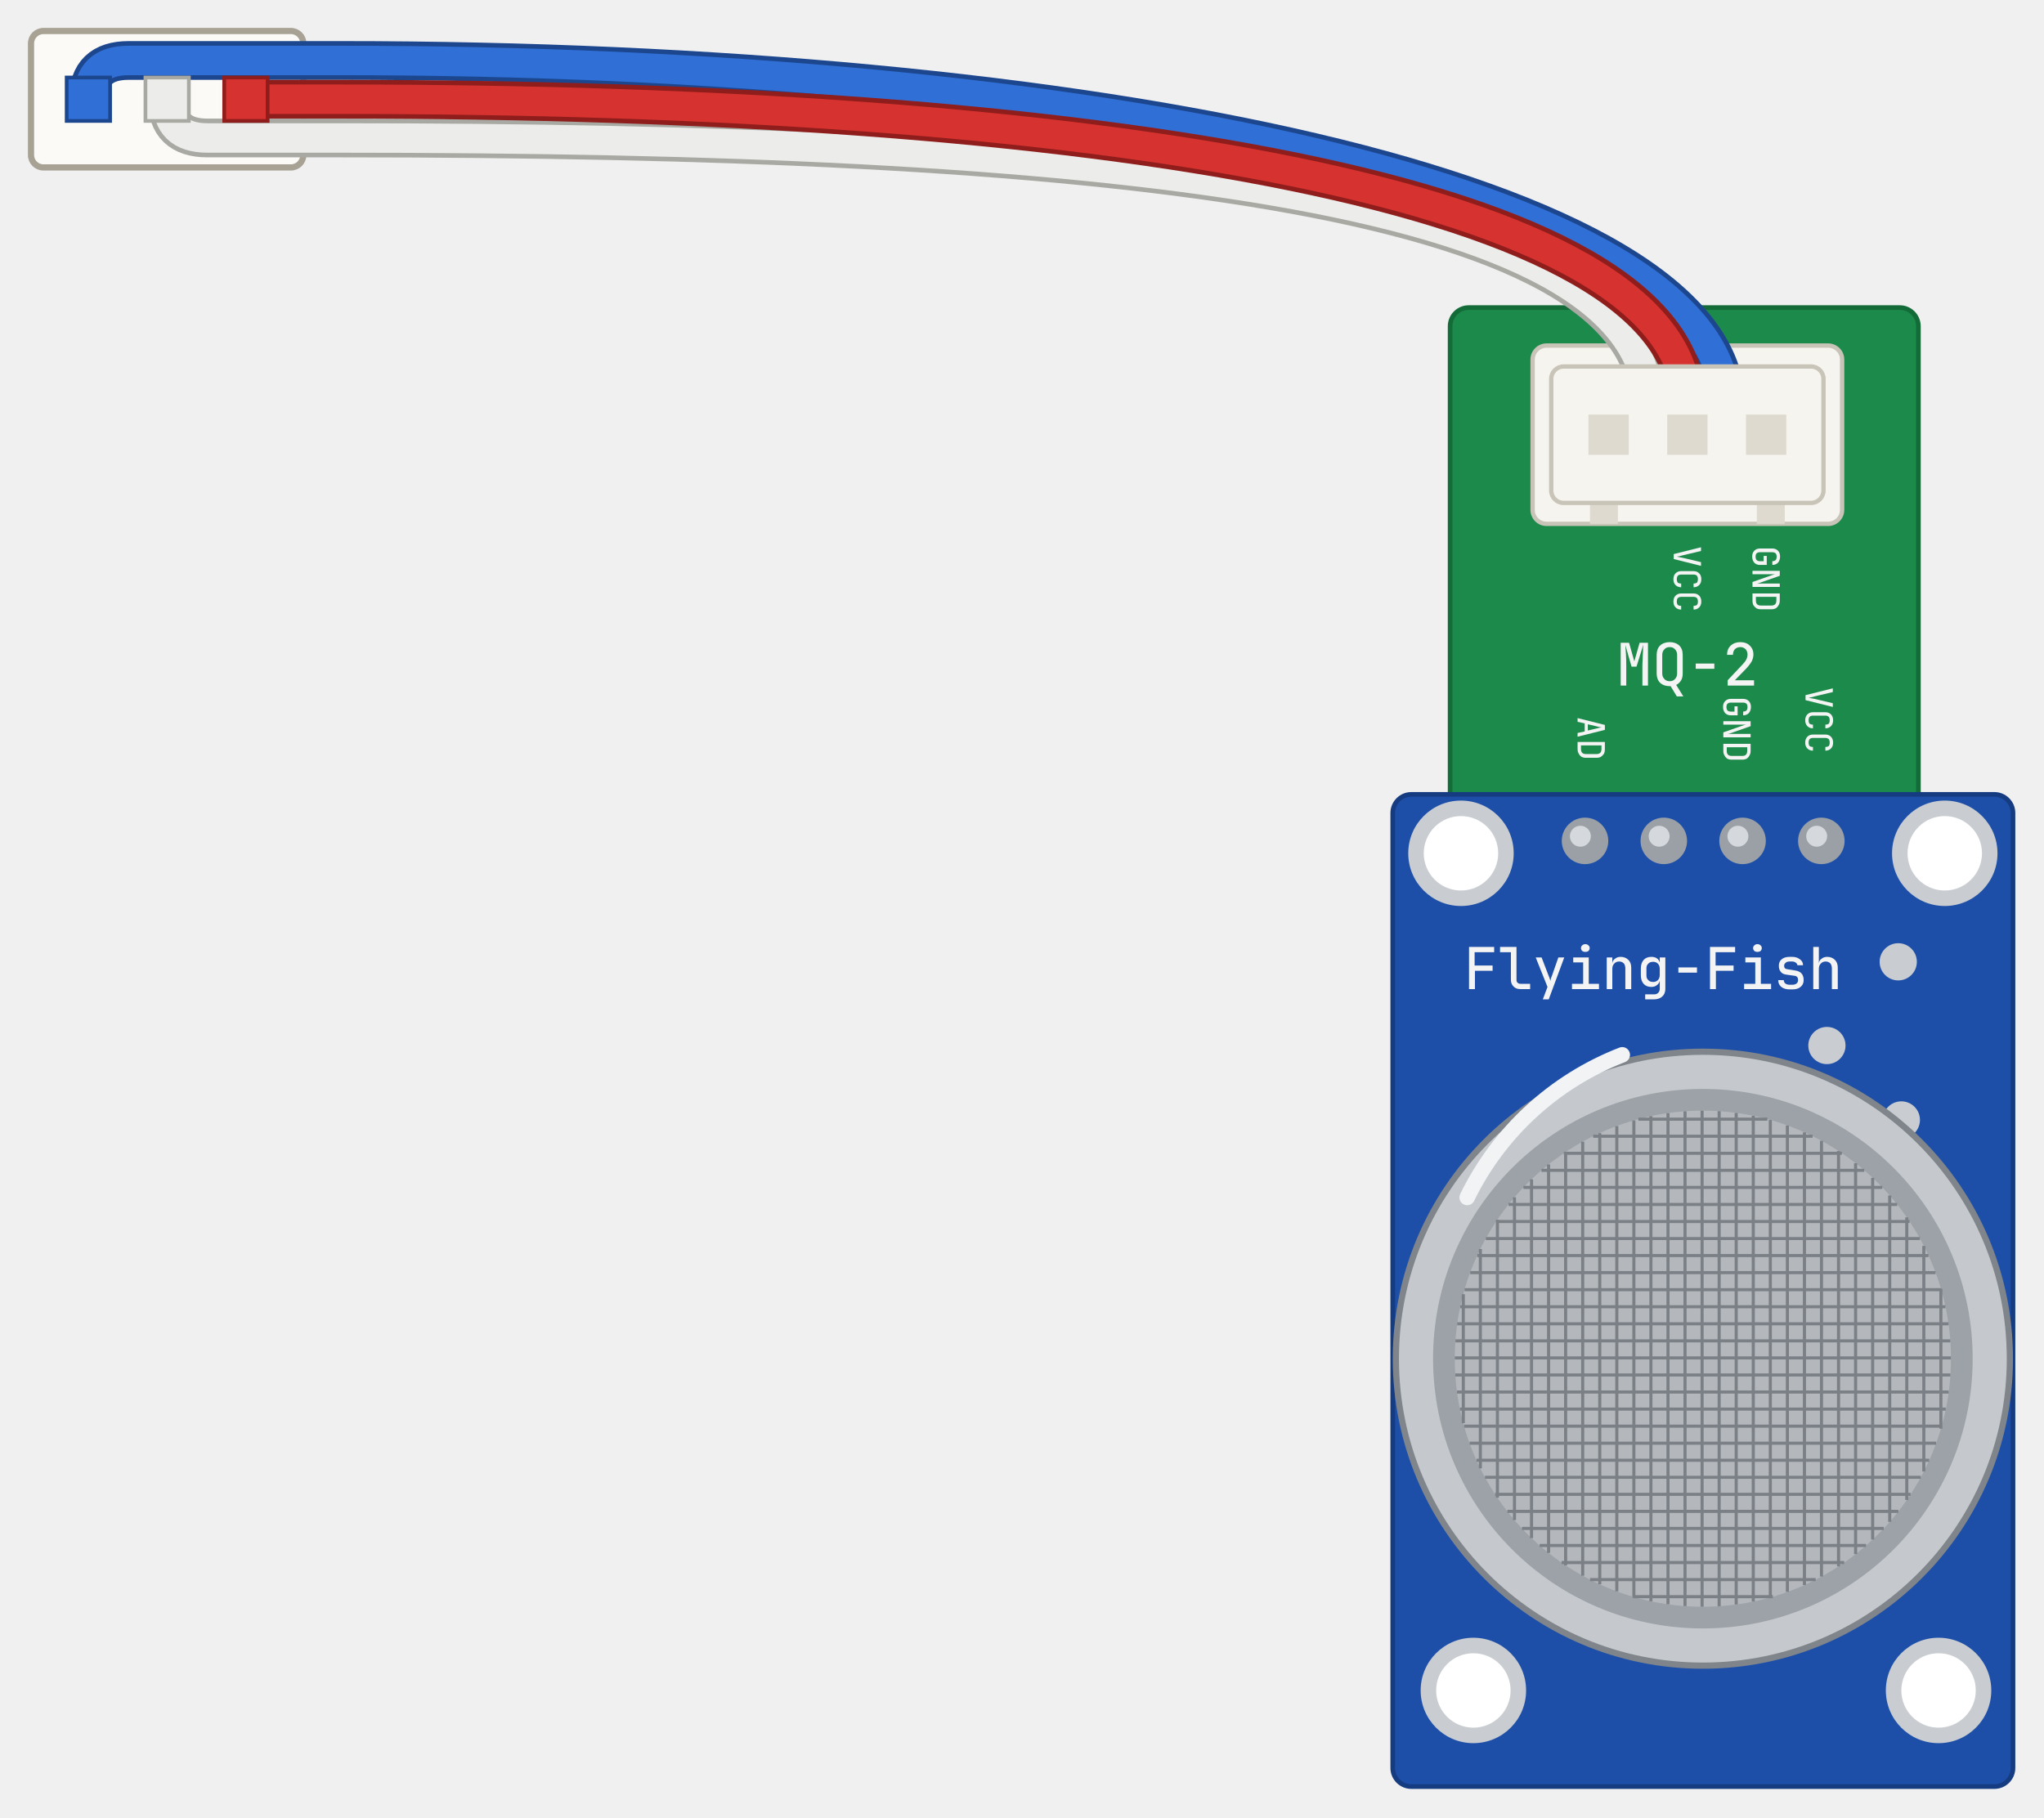
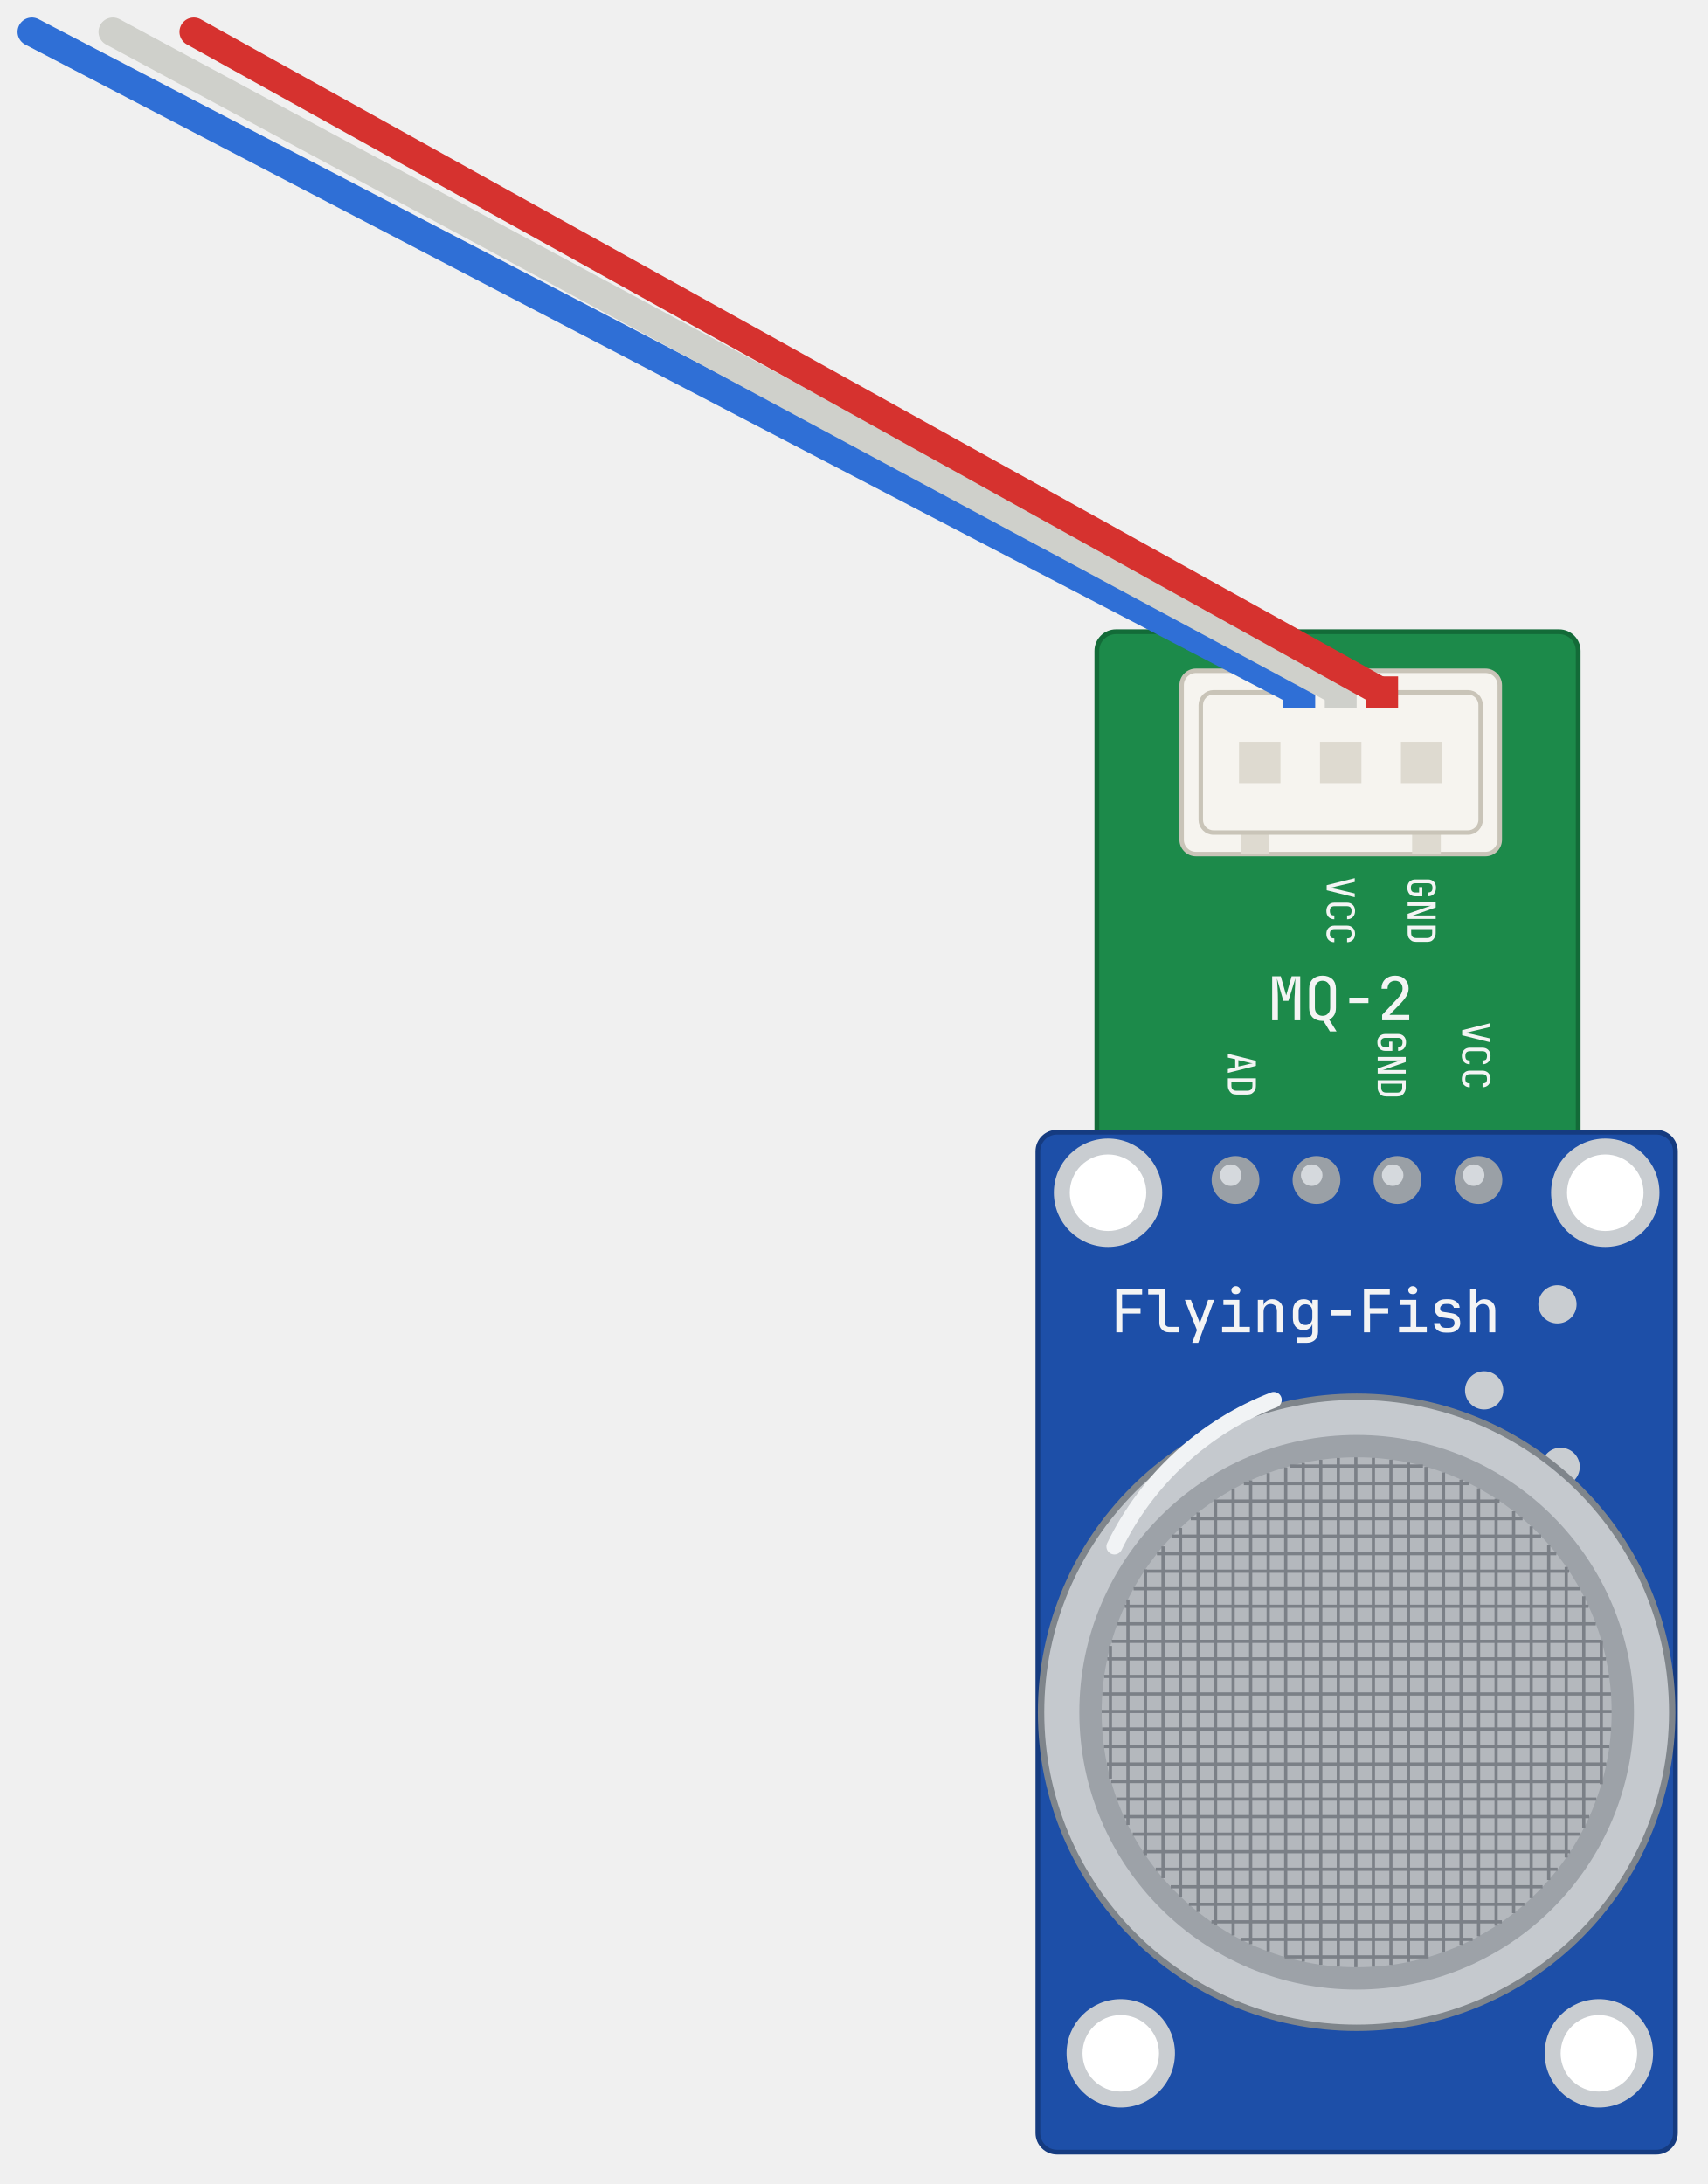
- <svg xmlns="http://www.w3.org/2000/svg" version="1.1" width="65.91mm" height="58.62mm" viewBox="0 0 65.91 58.62">
+ <svg xmlns="http://www.w3.org/2000/svg" version="1.1" width="53.56mm" height="68.52mm" viewBox="0 0 53.56 68.52">
  <g id="breadboard">
-     <g transform="translate(-66.09,-36.08)">
-       <g transform="translate(110,45)">
+     <g transform="translate(-67.94,-38.28)">
+       <g transform="translate(99.5,57.1)">
        <rect x="2.85" y="1" width="15.1" height="16.3" fill="#1c8a4a" rx="0.6" stroke="#136b38" stroke-width="0.15" />
        <rect x="5.51" y="2.225" width="9.98" height="5.75" fill="#f6f4ef" rx="0.45" stroke="#c9c4b8" stroke-width="0.14" />
        <rect x="6.69" y="2.375" width="2.54" height="5.45" fill="#f6f4ef" />
        <rect x="9.23" y="2.375" width="2.54" height="5.45" fill="#f6f4ef" />
        <rect x="11.77" y="2.375" width="2.54" height="5.45" fill="#f6f4ef" />
        <rect x="6.36" y="3.125" width="8.28" height="3.45" fill="#dedad0" rx="0.25" />
        <rect x="7.36" y="6.875" width="0.9" height="1.1" fill="#dedad0" />
        <rect x="12.74" y="6.875" width="0.9" height="1.1" fill="#dedad0" />
        <rect x="7.59" y="4.48" width="0.74" height="0.74" fill="#9aa0a6" stroke="#6c7278" stroke-width="0.1" />
        <rect x="10.13" y="4.48" width="0.74" height="0.74" fill="#9aa0a6" stroke="#6c7278" stroke-width="0.1" />
        <rect x="12.67" y="4.48" width="0.74" height="0.74" fill="#9aa0a6" stroke="#6c7278" stroke-width="0.1" />
        <path d="M10.06 8.95 10.94 8.73V8.85L10.35 8.99Q10.29 9.01 10.24 9.02Q10.19 9.03 10.16 9.03Q10.19 9.04 10.24 9.05Q10.29 9.06 10.35 9.07L10.94 9.21V9.33L10.06 9.11ZM10.05 9.76Q10.05 9.64 10.12 9.57Q10.19 9.5 10.3 9.5H10.7Q10.81 9.5 10.88 9.57Q10.95 9.64 10.95 9.76Q10.95 9.88 10.88 9.95Q10.81 10.02 10.7 10.02V9.9Q10.77 9.9 10.81 9.87Q10.84 9.83 10.84 9.76Q10.84 9.69 10.81 9.65Q10.77 9.61 10.7 9.61H10.3Q10.23 9.61 10.19 9.65Q10.16 9.69 10.16 9.76Q10.16 9.83 10.19 9.87Q10.23 9.9 10.3 9.9V10.02Q10.19 10.02 10.12 9.95Q10.05 9.88 10.05 9.76ZM10.05 10.48Q10.05 10.36 10.12 10.29Q10.19 10.22 10.3 10.22H10.7Q10.81 10.22 10.88 10.29Q10.95 10.36 10.95 10.48Q10.95 10.6 10.88 10.67Q10.81 10.74 10.7 10.74V10.62Q10.77 10.62 10.81 10.59Q10.84 10.55 10.84 10.48Q10.84 10.41 10.81 10.37Q10.77 10.33 10.7 10.33H10.3Q10.23 10.33 10.19 10.37Q10.16 10.41 10.16 10.48Q10.16 10.55 10.19 10.59Q10.23 10.62 10.3 10.62V10.74Q10.19 10.74 10.12 10.67Q10.05 10.6 10.05 10.48Z" fill="#f4f4f4" />
        <path d="M12.59 9.03Q12.59 8.91 12.66 8.84Q12.73 8.77 12.84 8.77H13.24Q13.35 8.77 13.42 8.84Q13.49 8.91 13.49 9.03Q13.49 9.15 13.42 9.23Q13.35 9.3 13.24 9.3V9.18Q13.31 9.18 13.35 9.14Q13.38 9.1 13.38 9.03Q13.38 8.97 13.35 8.93Q13.31 8.89 13.24 8.89H12.84Q12.77 8.89 12.73 8.93Q12.7 8.97 12.7 9.03Q12.7 9.1 12.73 9.14Q12.77 9.18 12.84 9.18H12.96V9.01H13.06V9.3H12.84Q12.73 9.3 12.66 9.23Q12.59 9.15 12.59 9.03ZM12.6 9.49H13.48V9.65L12.74 9.91Q12.77 9.9 12.82 9.9Q12.86 9.9 12.91 9.9Q12.96 9.9 13.01 9.9H13.48V10.01H12.6V9.85L13.34 9.59Q13.31 9.6 13.26 9.6Q13.22 9.6 13.17 9.6Q13.12 9.6 13.08 9.6H12.6ZM12.6 10.22H13.48V10.45Q13.48 10.54 13.44 10.6Q13.41 10.66 13.35 10.7Q13.29 10.73 13.21 10.73H12.87Q12.79 10.73 12.73 10.7Q12.67 10.66 12.63 10.6Q12.6 10.54 12.6 10.45ZM12.71 10.33V10.45Q12.71 10.53 12.75 10.57Q12.79 10.61 12.87 10.61H13.21Q13.29 10.61 13.33 10.57Q13.37 10.53 13.37 10.45V10.33Z" fill="#f4f4f4" />
        <path d="M8.35 13.19V11.81H8.62L8.79 12.41L8.96 11.81H9.23V13.19H9.05V12.56Q9.05 12.46 9.06 12.33Q9.06 12.21 9.07 12.09Q9.07 11.97 9.08 11.87L8.86 12.58H8.7L8.5 11.88Q8.51 12.02 8.52 12.19Q8.53 12.36 8.53 12.56V13.19ZM10.16 13.54 9.96 13.21Q9.95 13.21 9.95 13.21Q9.94 13.21 9.93 13.21Q9.74 13.21 9.62 13.1Q9.51 12.99 9.51 12.8V12.2Q9.51 12.01 9.62 11.9Q9.74 11.79 9.93 11.79Q10.12 11.79 10.24 11.9Q10.35 12.01 10.35 12.2V12.8Q10.35 12.93 10.3 13.02Q10.24 13.12 10.14 13.17L10.37 13.54ZM9.93 13.05Q10.04 13.05 10.1 12.98Q10.17 12.91 10.17 12.8V12.2Q10.17 12.09 10.1 12.02Q10.04 11.95 9.93 11.95Q9.82 11.95 9.76 12.02Q9.69 12.09 9.69 12.2V12.8Q9.69 12.91 9.76 12.98Q9.82 13.05 9.93 13.05ZM10.77 12.65V12.48H11.37V12.65ZM11.8 13.19V13.02L12.27 12.52Q12.36 12.43 12.4 12.35Q12.44 12.27 12.44 12.19Q12.44 12.09 12.38 12.02Q12.31 11.95 12.21 11.95Q12.1 11.95 12.03 12.02Q11.97 12.09 11.97 12.2H11.78Q11.78 12.01 11.9 11.9Q12.02 11.79 12.21 11.79Q12.4 11.79 12.51 11.9Q12.63 12.01 12.63 12.19Q12.63 12.29 12.58 12.4Q12.52 12.51 12.4 12.64L12.03 13.02H12.65V13.19Z" fill="#f4f4f4" />
        <path d="M6.96 14.24 7.84 14.46V14.62L6.96 14.84V14.72L7.19 14.67V14.41L6.96 14.36ZM7.29 14.44 7.29 14.64 7.55 14.58Q7.62 14.56 7.67 14.55Q7.72 14.54 7.74 14.54Q7.72 14.54 7.67 14.53Q7.62 14.52 7.55 14.5ZM6.96 15.01H7.84V15.24Q7.84 15.33 7.81 15.39Q7.77 15.45 7.71 15.49Q7.65 15.52 7.57 15.52H7.23Q7.15 15.52 7.09 15.49Q7.03 15.45 7 15.39Q6.96 15.33 6.96 15.24ZM7.07 15.12V15.24Q7.07 15.32 7.11 15.36Q7.15 15.4 7.23 15.4H7.57Q7.65 15.4 7.69 15.36Q7.73 15.32 7.73 15.24V15.12Z" fill="#f4f4f4" />
        <path d="M11.65 13.88Q11.65 13.76 11.72 13.69Q11.79 13.62 11.9 13.62H12.3Q12.41 13.62 12.48 13.69Q12.55 13.76 12.55 13.88Q12.55 14 12.48 14.08Q12.41 14.15 12.3 14.15V14.03Q12.37 14.03 12.41 13.99Q12.44 13.95 12.44 13.88Q12.44 13.82 12.41 13.78Q12.37 13.74 12.3 13.74H11.9Q11.83 13.74 11.79 13.78Q11.76 13.82 11.76 13.88Q11.76 13.95 11.79 13.99Q11.83 14.03 11.9 14.03H12.02V13.86H12.12V14.15H11.9Q11.79 14.15 11.72 14.08Q11.65 14 11.65 13.88ZM11.66 14.34H12.54V14.5L11.8 14.76Q11.83 14.75 11.88 14.75Q11.92 14.75 11.97 14.75Q12.02 14.75 12.07 14.75H12.54V14.86H11.66V14.7L12.4 14.44Q12.37 14.45 12.32 14.45Q12.28 14.45 12.23 14.45Q12.18 14.45 12.14 14.45H11.66ZM11.66 15.07H12.54V15.3Q12.54 15.39 12.5 15.45Q12.47 15.51 12.41 15.55Q12.35 15.58 12.27 15.58H11.93Q11.85 15.58 11.79 15.55Q11.73 15.51 11.7 15.45Q11.66 15.39 11.66 15.3ZM11.77 15.18V15.3Q11.77 15.38 11.81 15.42Q11.85 15.46 11.93 15.46H12.27Q12.35 15.46 12.39 15.42Q12.43 15.38 12.43 15.3V15.18Z" fill="#f4f4f4" />
        <path d="M14.31 13.5 15.19 13.28V13.4L14.6 13.54Q14.54 13.56 14.49 13.57Q14.44 13.58 14.41 13.58Q14.44 13.59 14.49 13.6Q14.54 13.61 14.6 13.62L15.19 13.76V13.88L14.31 13.66ZM14.3 14.31Q14.3 14.19 14.37 14.12Q14.44 14.05 14.55 14.05H14.95Q15.06 14.05 15.13 14.12Q15.2 14.19 15.2 14.31Q15.2 14.43 15.13 14.5Q15.06 14.57 14.95 14.57V14.45Q15.02 14.45 15.06 14.42Q15.09 14.38 15.09 14.31Q15.09 14.24 15.06 14.2Q15.02 14.16 14.95 14.16H14.55Q14.48 14.16 14.44 14.2Q14.41 14.24 14.41 14.31Q14.41 14.38 14.44 14.42Q14.48 14.45 14.55 14.45V14.57Q14.44 14.57 14.37 14.5Q14.3 14.43 14.3 14.31ZM14.3 15.03Q14.3 14.91 14.37 14.84Q14.44 14.77 14.55 14.77H14.95Q15.06 14.77 15.13 14.84Q15.2 14.91 15.2 15.03Q15.2 15.15 15.13 15.22Q15.06 15.29 14.95 15.29V15.17Q15.02 15.17 15.06 15.14Q15.09 15.1 15.09 15.03Q15.09 14.96 15.06 14.92Q15.02 14.88 14.95 14.88H14.55Q14.48 14.88 14.44 14.92Q14.41 14.96 14.41 15.03Q14.41 15.1 14.44 15.14Q14.48 15.17 14.55 15.17V15.29Q14.44 15.29 14.37 15.22Q14.3 15.15 14.3 15.03Z" fill="#f4f4f4" />
        <rect x="1" y="16.7" width="20" height="32" fill="#1d4fa8" rx="0.6" stroke="#153b80" stroke-width="0.15" />
        <circle cx="3.2" cy="18.6" r="1.7" fill="#c9cdd1" />
        <circle cx="3.2" cy="18.6" r="1.2" fill="#ffffff" />
        <circle cx="18.8" cy="18.6" r="1.7" fill="#c9cdd1" />
        <circle cx="18.8" cy="18.6" r="1.2" fill="#ffffff" />
        <circle cx="3.6" cy="45.6" r="1.7" fill="#c9cdd1" />
        <circle cx="3.6" cy="45.6" r="1.2" fill="#ffffff" />
        <circle cx="18.6" cy="45.6" r="1.7" fill="#c9cdd1" />
        <circle cx="18.6" cy="45.6" r="1.2" fill="#ffffff" />
        <circle cx="7.2" cy="18.2" r="0.75" fill="#9aa0a6" />
        <circle cx="7.05" cy="18.05" r="0.338" fill="#d5d9dd" />
        <circle cx="9.74" cy="18.2" r="0.75" fill="#9aa0a6" />
        <circle cx="9.59" cy="18.05" r="0.338" fill="#d5d9dd" />
        <circle cx="12.28" cy="18.2" r="0.75" fill="#9aa0a6" />
        <circle cx="12.13" cy="18.05" r="0.338" fill="#d5d9dd" />
        <circle cx="14.82" cy="18.2" r="0.75" fill="#9aa0a6" />
        <circle cx="14.67" cy="18.05" r="0.338" fill="#d5d9dd" />
        <path d="M3.46 22.98V21.62H4.27V21.79H3.64V22.22H4.22V22.39H3.65V22.98ZM5.11 22.98Q4.97 22.98 4.89 22.89Q4.81 22.81 4.81 22.68V21.79H4.46V21.62H4.99V22.68Q4.99 22.74 5.02 22.77Q5.06 22.81 5.12 22.81H5.43V22.98ZM5.84 23.31 5.99 22.91 5.61 21.96H5.8L6.03 22.56Q6.05 22.6 6.06 22.64Q6.08 22.69 6.08 22.72Q6.09 22.69 6.1 22.64Q6.11 22.6 6.13 22.56L6.34 21.96H6.53L6.03 23.31ZM6.78 22.98V22.81H7.14V22.12H6.82V21.96H7.32V22.81H7.65V22.98ZM7.21 21.78Q7.15 21.78 7.11 21.75Q7.07 21.71 7.07 21.66Q7.07 21.6 7.11 21.57Q7.15 21.53 7.21 21.53Q7.27 21.53 7.31 21.57Q7.35 21.6 7.35 21.66Q7.35 21.71 7.31 21.75Q7.27 21.78 7.21 21.78ZM7.9 22.98V21.96H8.08V22.15H8.08Q8.09 22.05 8.17 22Q8.24 21.94 8.35 21.94Q8.5 21.94 8.6 22.04Q8.69 22.13 8.69 22.29V22.98H8.5V22.32Q8.5 22.21 8.45 22.15Q8.39 22.09 8.3 22.09Q8.2 22.09 8.14 22.16Q8.08 22.22 8.08 22.33V22.98ZM9.14 23.31V23.15H9.43Q9.51 23.15 9.56 23.1Q9.61 23.05 9.61 22.97V22.88L9.61 22.71H9.61Q9.59 22.8 9.52 22.85Q9.45 22.91 9.34 22.91Q9.18 22.91 9.09 22.81Q9 22.71 9 22.53V22.32Q9 22.14 9.09 22.04Q9.18 21.94 9.34 21.94Q9.45 21.94 9.52 21.99Q9.59 22.04 9.61 22.13H9.61V21.96H9.79V22.97Q9.79 23.13 9.69 23.22Q9.59 23.31 9.43 23.31ZM9.4 22.75Q9.49 22.75 9.55 22.69Q9.61 22.63 9.61 22.52V22.33Q9.61 22.22 9.55 22.16Q9.49 22.1 9.4 22.1Q9.29 22.1 9.24 22.16Q9.18 22.21 9.18 22.31V22.54Q9.18 22.64 9.24 22.69Q9.29 22.75 9.4 22.75ZM10.21 22.45V22.28H10.81V22.45ZM11.23 22.98V21.62H12.04V21.79H11.41V22.22H11.99V22.39H11.42V22.98ZM12.33 22.98V22.81H12.69V22.12H12.37V21.96H12.87V22.81H13.2V22.98ZM12.76 21.78Q12.7 21.78 12.66 21.75Q12.62 21.71 12.62 21.66Q12.62 21.6 12.66 21.57Q12.7 21.53 12.76 21.53Q12.82 21.53 12.86 21.57Q12.9 21.6 12.9 21.66Q12.9 21.71 12.86 21.75Q12.82 21.78 12.76 21.78ZM13.8 22.99Q13.63 22.99 13.53 22.91Q13.43 22.83 13.43 22.69H13.61Q13.61 22.76 13.66 22.8Q13.71 22.84 13.8 22.84H13.88Q13.97 22.84 14.02 22.8Q14.07 22.76 14.07 22.69Q14.07 22.56 13.95 22.55L13.67 22.51Q13.56 22.49 13.51 22.42Q13.45 22.35 13.45 22.23Q13.45 22.09 13.54 22.02Q13.63 21.94 13.8 21.94H13.88Q14.03 21.94 14.13 22.02Q14.23 22.09 14.23 22.21H14.05Q14.04 22.16 14 22.13Q13.95 22.09 13.88 22.09H13.8Q13.71 22.09 13.67 22.13Q13.62 22.17 13.62 22.23Q13.62 22.33 13.73 22.34L13.98 22.38Q14.25 22.42 14.25 22.69Q14.25 22.83 14.15 22.91Q14.06 22.99 13.88 22.99ZM14.56 22.98V21.62H14.74V21.96L14.74 22.15H14.74Q14.75 22.05 14.83 22Q14.9 21.94 15.01 21.94Q15.16 21.94 15.26 22.04Q15.35 22.13 15.35 22.29V22.98H15.16V22.32Q15.16 22.21 15.11 22.15Q15.05 22.09 14.96 22.09Q14.86 22.09 14.8 22.16Q14.74 22.22 14.74 22.33V22.98Z" fill="#f4f4f4" />
        <circle cx="17.3" cy="22.1" r="0.6" fill="#c9cdd1" />
        <circle cx="15" cy="24.8" r="0.6" fill="#c9cdd1" />
        <circle cx="17.4" cy="27.2" r="0.6" fill="#c9cdd1" />
        <circle cx="11" cy="34.9" r="9.9" fill="#c5c9ce" stroke="#7f858b" stroke-width="0.2" />
        <circle cx="11" cy="34.9" r="8.7" fill="#9da2a8" />
        <circle cx="11" cy="34.9" r="8" fill="#b4b8bd" />
        <path d="M8.92 27.175H13.08M3.275 32.82V36.98M7.462 27.725H14.538M3.825 31.362V38.438M6.516 28.275H15.484M4.375 30.416V39.384M5.795 28.825H16.205M4.925 29.695V40.105M5.214 29.375H16.786M5.475 29.114V40.686M4.735 29.925H17.265M6.025 28.635V41.165M4.335 30.475H17.665M6.575 28.235V41.565M4.001 31.025H17.999M7.125 27.901V41.899M3.724 31.575H18.276M7.675 27.624V42.176M3.497 32.125H18.503M8.225 27.397V42.403M3.316 32.675H18.684M8.775 27.216V42.584M3.177 33.225H18.823M9.325 27.077V42.723M3.079 33.775H18.921M9.875 26.979V42.821M3.021 34.325H18.979M10.425 26.921V42.879M3 34.875H19M10.975 26.9V42.9M3.017 35.425H18.983M11.525 26.917V42.883M3.073 35.975H18.927M12.075 26.973V42.827M3.167 36.525H18.833M12.625 27.067V42.733M3.301 37.075H18.699M13.175 27.201V42.599M3.478 37.625H18.522M13.725 27.378V42.422M3.701 38.175H18.299M14.275 27.601V42.199M3.974 38.725H18.026M14.825 27.874V41.926M4.302 39.275H17.698M15.375 28.202V41.598M4.696 39.825H17.304M15.925 28.596V41.204M5.167 40.375H16.833M16.475 29.067V40.733M5.737 40.925H16.263M17.025 29.637V40.163M6.443 41.475H15.557M17.575 30.343V39.457M7.362 42.025H14.638M18.125 31.262V38.538M8.743 42.575H13.257M18.675 32.643V37.157" fill="none" stroke="#7b8087" stroke-width="0.1" stroke-linecap="butt" stroke-linejoin="round" />
        <path d="M3.4 29.7a9.3 9.3 0 0 1 5.0 -4.6" fill="none" stroke="#f1f3f5" stroke-width="0.5" stroke-linecap="round" stroke-linejoin="round" />
      </g>
-       <rect x="67.09" y="37.08" width="8.78" height="4.4" fill="#fbfaf7" rx="0.4" stroke="#a8a294" stroke-width="0.2" />
-       <path d="M68.94 39.28Q68.94 38.03 70.24 38.03L77.07 38.03C101.07 38.03 121.75 42.2 121.75 49.2" fill="none" stroke="#1c478f" stroke-width="1.25" stroke-linecap="round" stroke-linejoin="round" />
-       <path d="M68.94 39.28Q68.94 38.03 70.24 38.03L77.07 38.03C101.07 38.03 121.75 42.2 121.75 49.2" fill="none" stroke="#2f6fd6" stroke-width="0.95" stroke-linecap="round" stroke-linejoin="round" />
-       <path d="M71.48 39.28Q71.48 40.53 72.78 40.53L77.07 40.53C101.07 40.53 119.25 42.2 119.25 49.2" fill="none" stroke="#a9a9a4" stroke-width="1.25" stroke-linecap="round" stroke-linejoin="round" />
-       <path d="M71.48 39.28Q71.48 40.53 72.78 40.53L77.07 40.53C101.07 40.53 119.25 42.2 119.25 49.2" fill="none" stroke="#ececea" stroke-width="0.95" stroke-linecap="round" stroke-linejoin="round" />
-       <path d="M74.02 39.28L77.07 39.28C101.07 39.28 120.5 42.2 120.5 49.2" fill="none" stroke="#8f1d1b" stroke-width="1.25" stroke-linecap="round" stroke-linejoin="round" />
-       <path d="M74.02 39.28L77.07 39.28C101.07 39.28 120.5 42.2 120.5 49.2" fill="none" stroke="#d6322f" stroke-width="0.95" stroke-linecap="round" stroke-linejoin="round" />
-       <g transform="translate(110,45)">
+       <g transform="translate(99.5,57.1)">
        <rect x="6.11" y="2.9" width="8.78" height="4.4" fill="#f6f4ef" rx="0.4" stroke="#c9c4b8" stroke-width="0.14" />
        <rect x="7.31" y="4.45" width="1.3" height="1.3" fill="#dedad0" />
        <rect x="9.85" y="4.45" width="1.3" height="1.3" fill="#dedad0" />
        <rect x="12.39" y="4.45" width="1.3" height="1.3" fill="#dedad0" />
      </g>
-       <rect x="68.24" y="38.58" width="1.4" height="1.4" fill="#2f6fd6" stroke="#1c478f" stroke-width="0.12" id="connector0pin" />
-       <rect x="70.78" y="38.58" width="1.4" height="1.4" fill="#ececea" stroke="#a9a9a4" stroke-width="0.12" id="connector1pin" />
-       <rect x="73.32" y="38.58" width="1.4" height="1.4" fill="#d6322f" stroke="#8f1d1b" stroke-width="0.12" id="connector2pin" />
+       <rect x="108.2" y="59.5" width="1" height="1" fill="#2f6fd6" id="connector0pin" />
+       <line id="connector0leg" x1="108.7" y1="60" x2="68.94" y2="39.28" fill="none" stroke="#2f6fd6" stroke-width="0.9" stroke-linecap="round" />
+       <rect x="109.5" y="59.5" width="1" height="1" fill="#cfd0cb" id="connector1pin" />
+       <line id="connector1leg" x1="110" y1="60" x2="71.48" y2="39.28" fill="none" stroke="#cfd0cb" stroke-width="0.9" stroke-linecap="round" />
+       <rect x="110.8" y="59.5" width="1" height="1" fill="#d6322f" id="connector2pin" />
+       <line id="connector2leg" x1="111.3" y1="60" x2="74.02" y2="39.28" fill="none" stroke="#d6322f" stroke-width="0.9" stroke-linecap="round" />
    </g>
  </g>
</svg>
